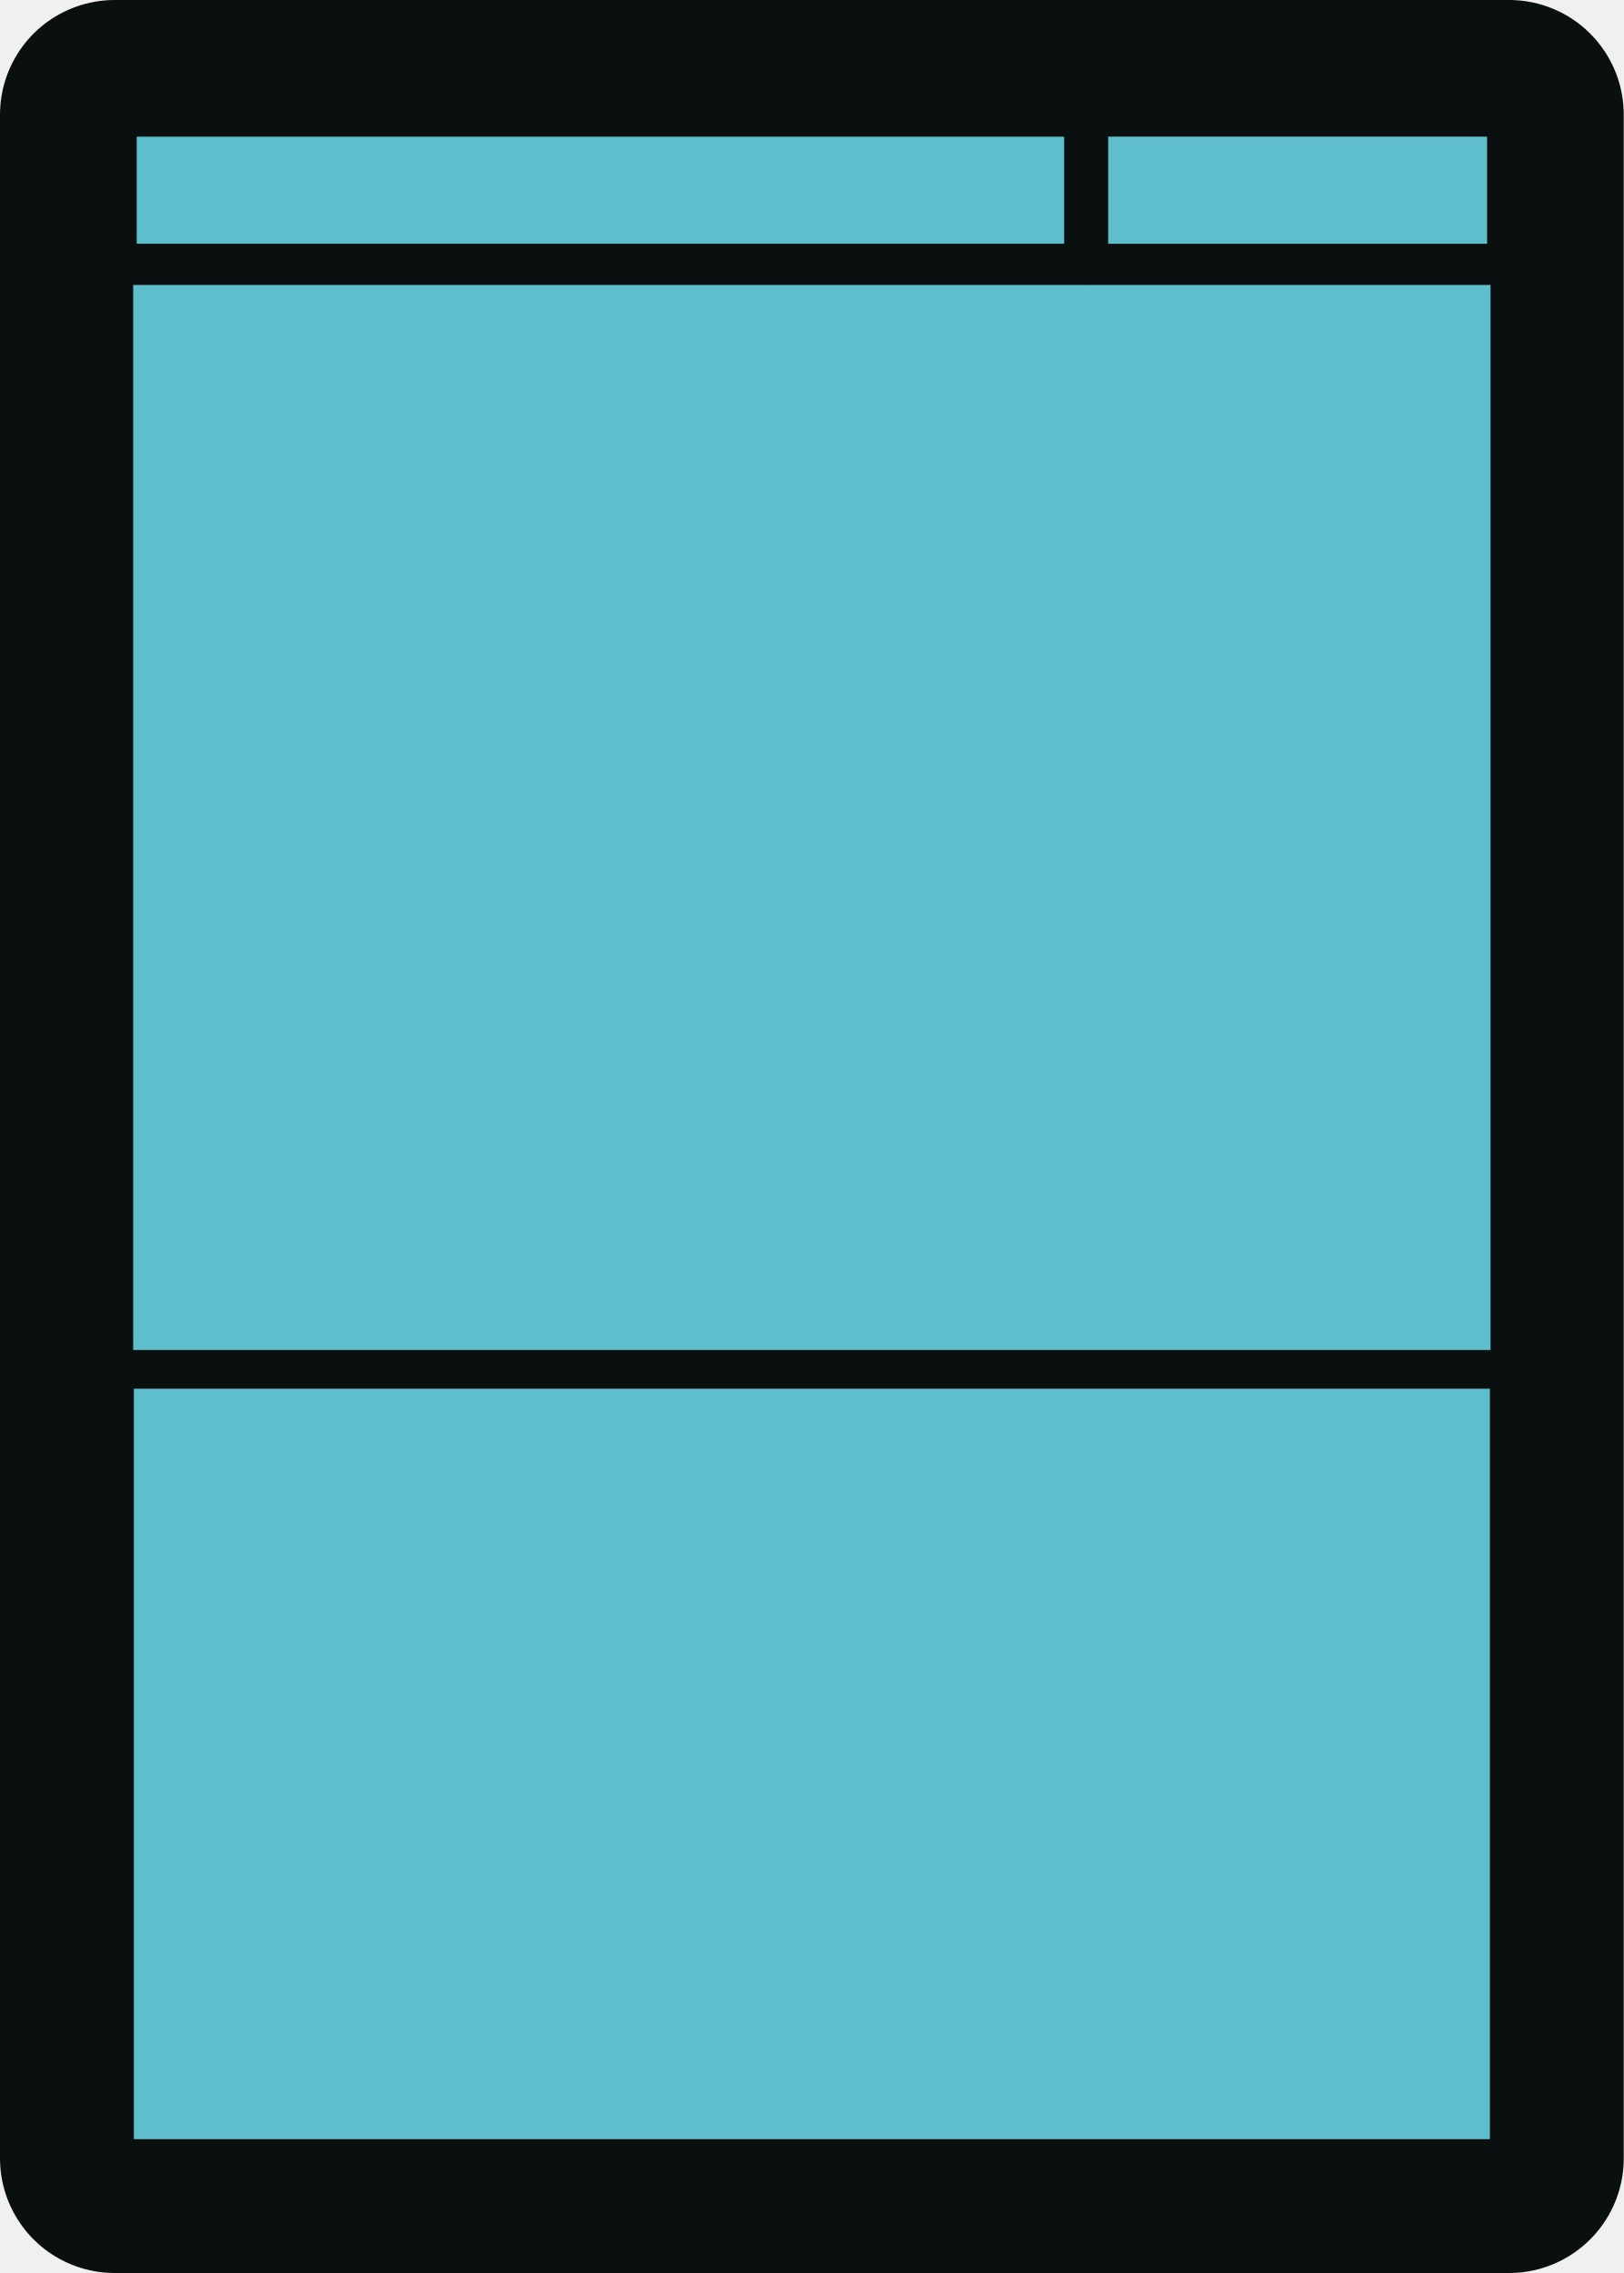
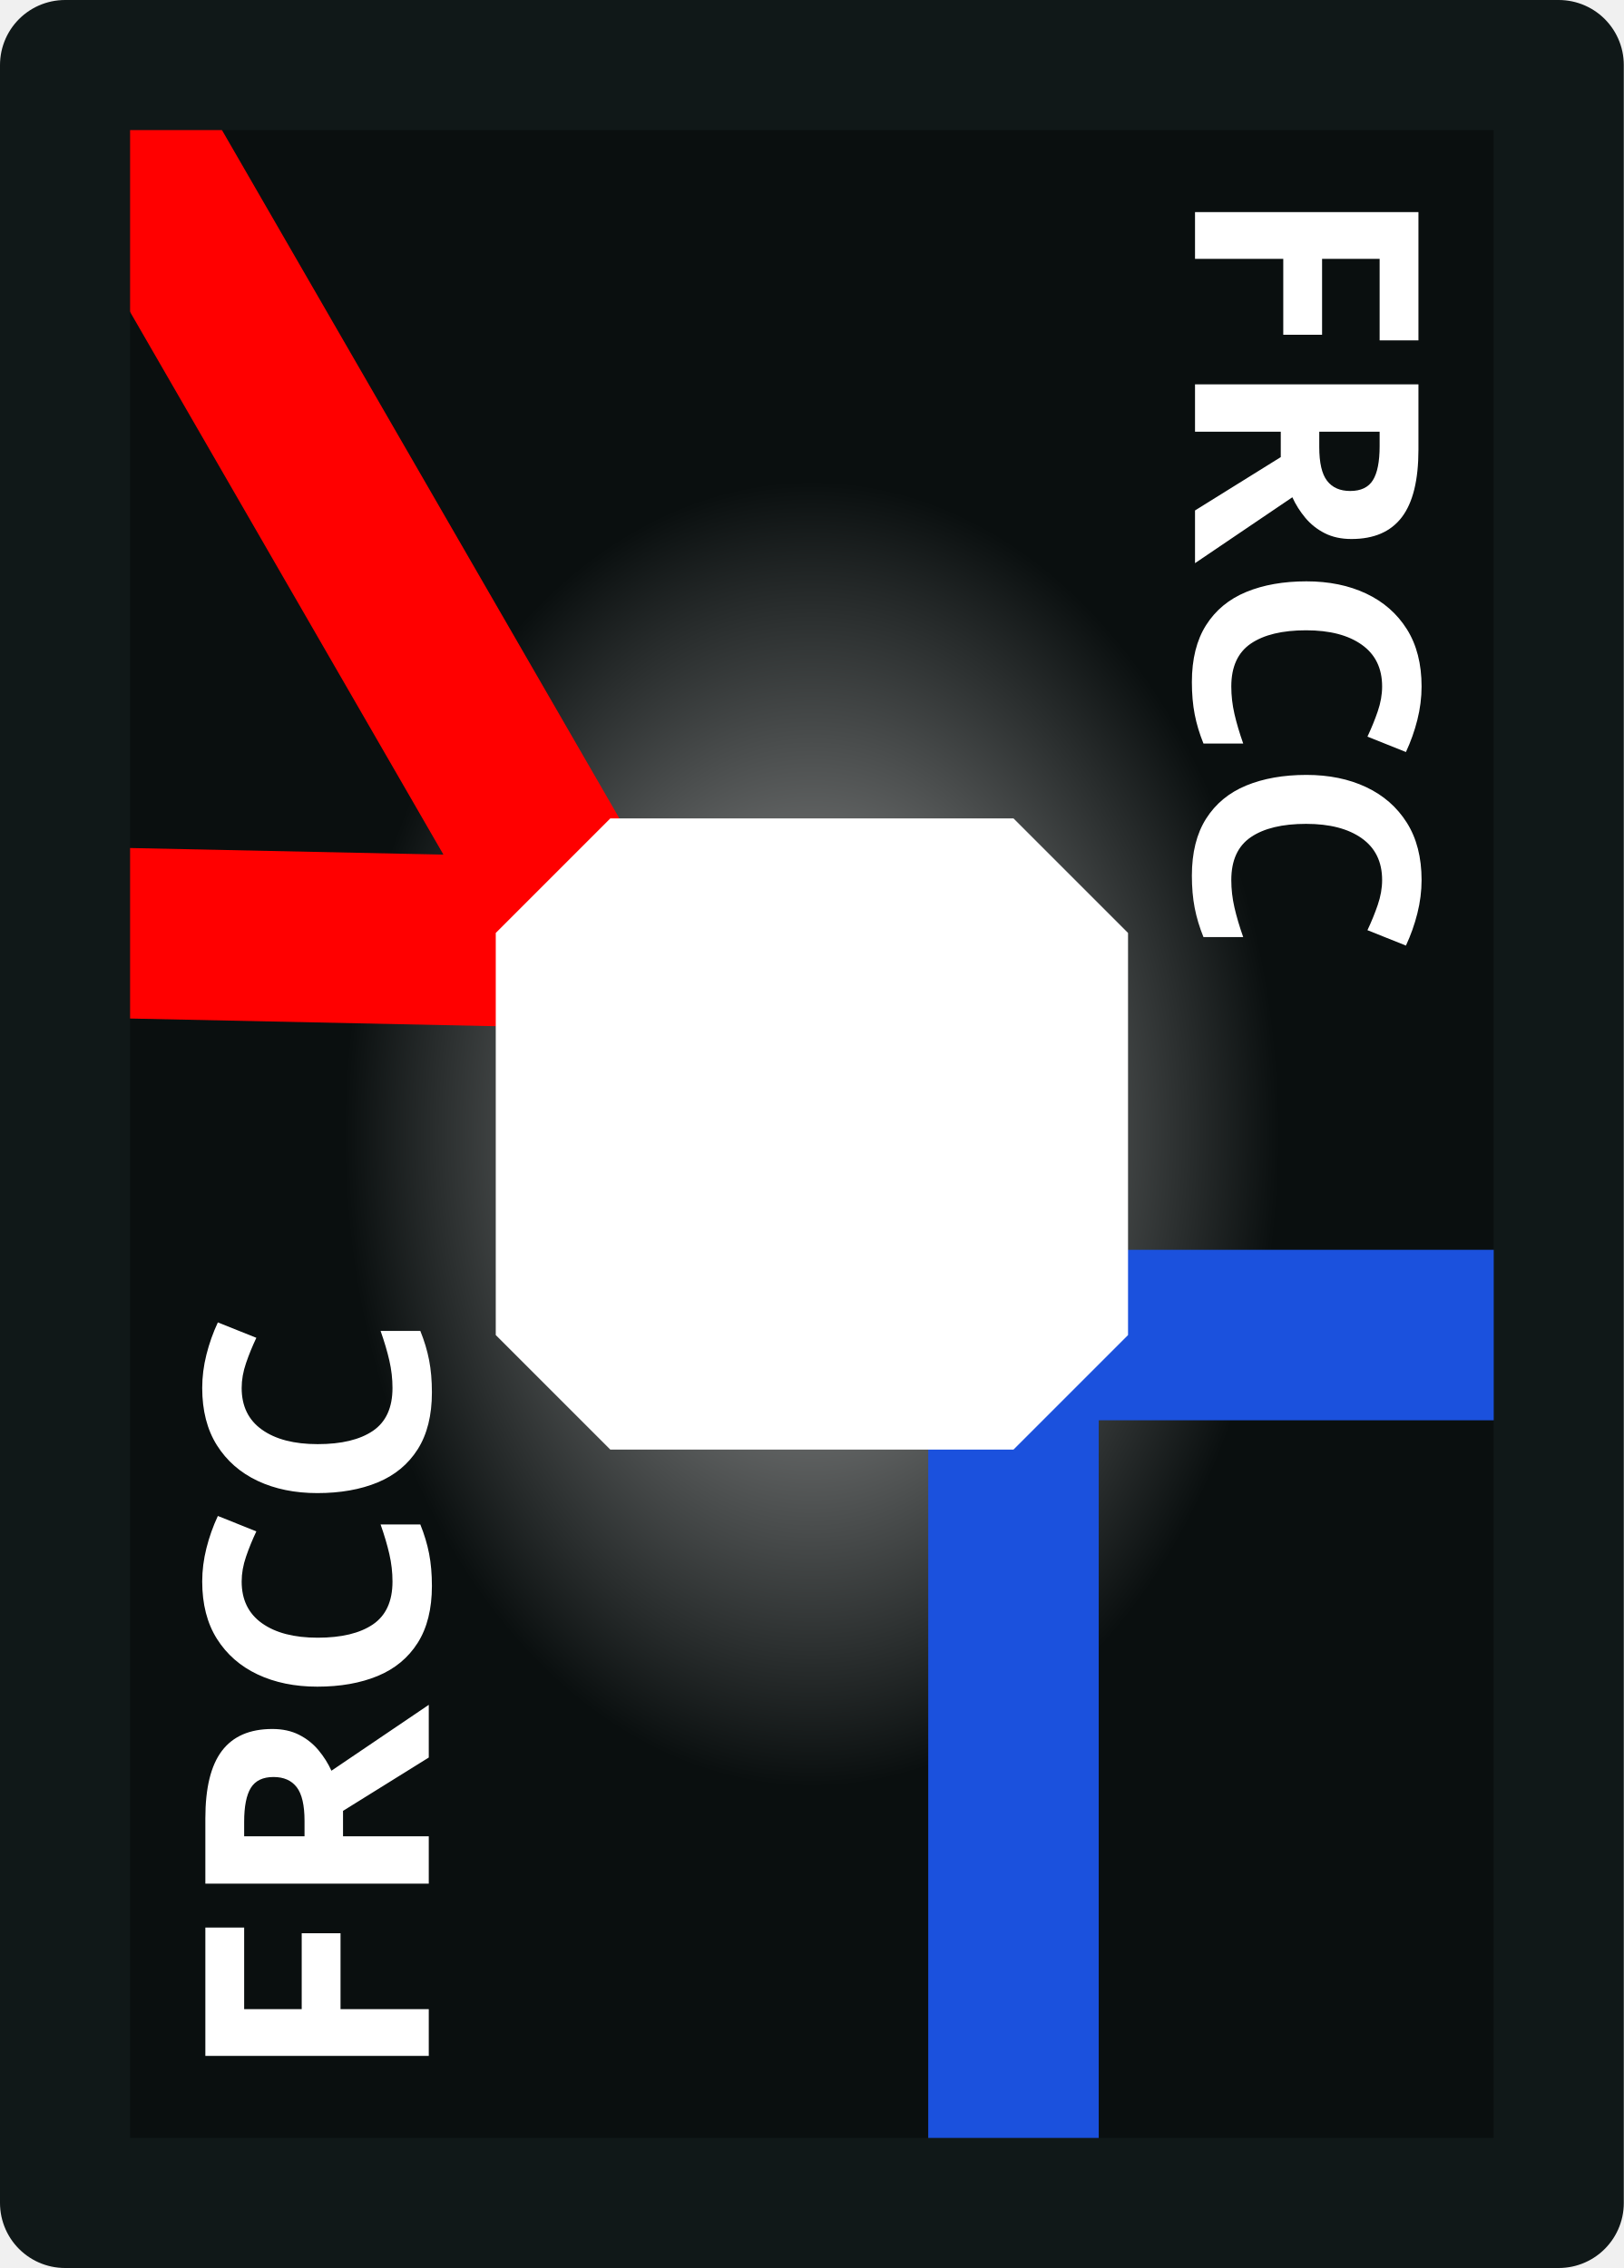
- <svg xmlns="http://www.w3.org/2000/svg" width="635" height="889" viewBox="0 0 635 889" version="1.1" id="svg1">
-   <defs id="defs1" />
-   <rect style="fill:#5fbecb;stroke:#0a0f0f;stroke-width:89.694;stroke-linecap:round;stroke-linejoin:round;stroke-dasharray:none;stroke-opacity:1;paint-order:markers stroke fill;fill-opacity:1" id="rect1" width="545.306" height="799.306" x="44.847" y="44.847" />
-   <rect style="fill:#5fbecb;stroke:#0a0f0f;stroke-width:16.119;stroke-linejoin:round;stroke-dasharray:none;stroke-opacity:1;paint-order:markers stroke fill;fill-opacity:0" id="rect4" width="378.817" height="57.97" x="45.407" y="45.407" />
-   <rect style="fill:#5fbecb;stroke:#0a0f0f;stroke-width:16.093;stroke-linejoin:round;stroke-dasharray:none;stroke-opacity:1;paint-order:markers stroke fill;fill-opacity:0" id="rect5" width="164.276" height="57.996" x="425.33" y="45.394" />
-   <rect style="fill:#5fbecb;stroke:#0a0f0f;stroke-width:14.864;stroke-linejoin:round;stroke-dasharray:none;stroke-opacity:1;paint-order:markers stroke fill;fill-opacity:0" id="rect6" width="545.708" height="432.323" x="44.646" y="103.377" />
-   <rect style="fill:#5fbecb;stroke:#0a0f0f;stroke-width:15;stroke-linejoin:round;stroke-dasharray:none;stroke-opacity:1;paint-order:markers stroke fill;fill-opacity:0" id="rect7" width="545.306" height="308.654" x="44.847" y="535.499" />
+ <svg xmlns="http://www.w3.org/2000/svg" xmlns:xlink="http://www.w3.org/1999/xlink" width="630" height="880" viewBox="0 0 630 880" version="1.1" id="svg1" xml:space="preserve">
+   <defs id="defs1">
+     <linearGradient id="linearGradient2">
+       <stop style="stop-color:#ababab;stop-opacity:1;" offset="0" id="stop2" />
+       <stop style="stop-color:#0a0f0f;stop-opacity:1;" offset="0.576" id="stop3" />
+     </linearGradient>
+     <radialGradient xlink:href="#linearGradient2" id="radialGradient3" cx="317.5" cy="444.5" fx="317.5" fy="444.5" r="317.5" gradientTransform="matrix(0.9923071,0,0,1.385647,-0.05735273,-175.9198)" gradientUnits="userSpaceOnUse" />
+   </defs>
+   <rect style="fill:url(#radialGradient3);fill-opacity:1;stroke:none;stroke-width:88.889;stroke-linecap:round;stroke-linejoin:round;stroke-dasharray:none;stroke-opacity:1;paint-order:markers stroke fill" id="rect1" width="541.111" height="791.111" x="44.445" y="44.445" />
+   <path id="rect7" style="fill:none;stroke:#1b51dd;stroke-width:66.146;paint-order:markers stroke fill" d="M 393.211,835.555 V 518.009 h 192.345" />
+   <path id="path6" style="fill:none;stroke:#ff0000;stroke-width:66.146;paint-order:markers stroke fill" d="M 44.445,44.445 230.033,365.893 44.445,361.991" />
+   <rect style="fill:#ffffff;fill-opacity:1;stroke:#ffffff;stroke-width:88.889;stroke-linecap:butt;stroke-linejoin:bevel;stroke-dasharray:none;stroke-opacity:1;paint-order:markers stroke fill" id="rect15" width="156.421" height="156.017" x="236.79" y="361.991" />
+   <text xml:space="preserve" style="font-style:normal;font-variant:normal;font-weight:bold;font-stretch:normal;font-size:121.566px;font-family:Tahoma;-inkscape-font-specification:'Tahoma, Bold';font-variant-ligatures:normal;font-variant-caps:normal;font-variant-numeric:normal;font-variant-east-asian:normal;text-align:start;writing-mode:lr-tb;direction:ltr;text-anchor:start;fill:#ffffff;fill-opacity:1;stroke:none;stroke-width:9.91;stroke-linecap:butt;stroke-linejoin:bevel;stroke-dasharray:none;stroke-opacity:1;paint-order:markers stroke fill" x="71.255" y="-464.242" id="text16" transform="matrix(0,1.001292,-0.9987095,0,0,0)">
+     <tspan id="tspan16" x="71.255" y="-464.242" style="font-style:normal;font-variant:normal;font-weight:bold;font-stretch:normal;font-size:121.566px;font-family:Tahoma;-inkscape-font-specification:'Tahoma, Bold';font-variant-ligatures:normal;font-variant-caps:normal;font-variant-numeric:normal;font-variant-east-asian:normal;stroke-width:9.91">FRCC</tspan>
+   </text>
+   <text xml:space="preserve" style="font-style:normal;font-variant:normal;font-weight:bold;font-stretch:normal;font-size:121.566px;font-family:Tahoma;-inkscape-font-specification:'Tahoma, Bold';font-variant-ligatures:normal;font-variant-caps:normal;font-variant-numeric:normal;font-variant-east-asian:normal;text-align:start;writing-mode:lr-tb;direction:ltr;text-anchor:start;fill:#ffffff;fill-opacity:1;stroke:none;stroke-width:9.91;stroke-linecap:butt;stroke-linejoin:bevel;stroke-dasharray:none;stroke-opacity:1;paint-order:markers stroke fill" x="-807.61" y="166.572" id="text16-1" transform="matrix(0,-1.001292,0.9987095,0,0,0)">
+     <tspan id="tspan16-7" x="-807.61" y="166.572" style="font-style:normal;font-variant:normal;font-weight:bold;font-stretch:normal;font-size:121.566px;font-family:Tahoma;-inkscape-font-specification:'Tahoma, Bold';font-variant-ligatures:normal;font-variant-caps:normal;font-variant-numeric:normal;font-variant-east-asian:normal;stroke-width:9.91">FRCC</tspan>
+   </text>
+   <rect style="fill:none;fill-opacity:1;stroke:#101818;stroke-width:50.47;stroke-linecap:round;stroke-linejoin:round;stroke-dasharray:none;stroke-opacity:1;paint-order:markers stroke fill" id="rect1-4" width="579.53" height="829.53" x="25.235" y="25.235" />
</svg>
